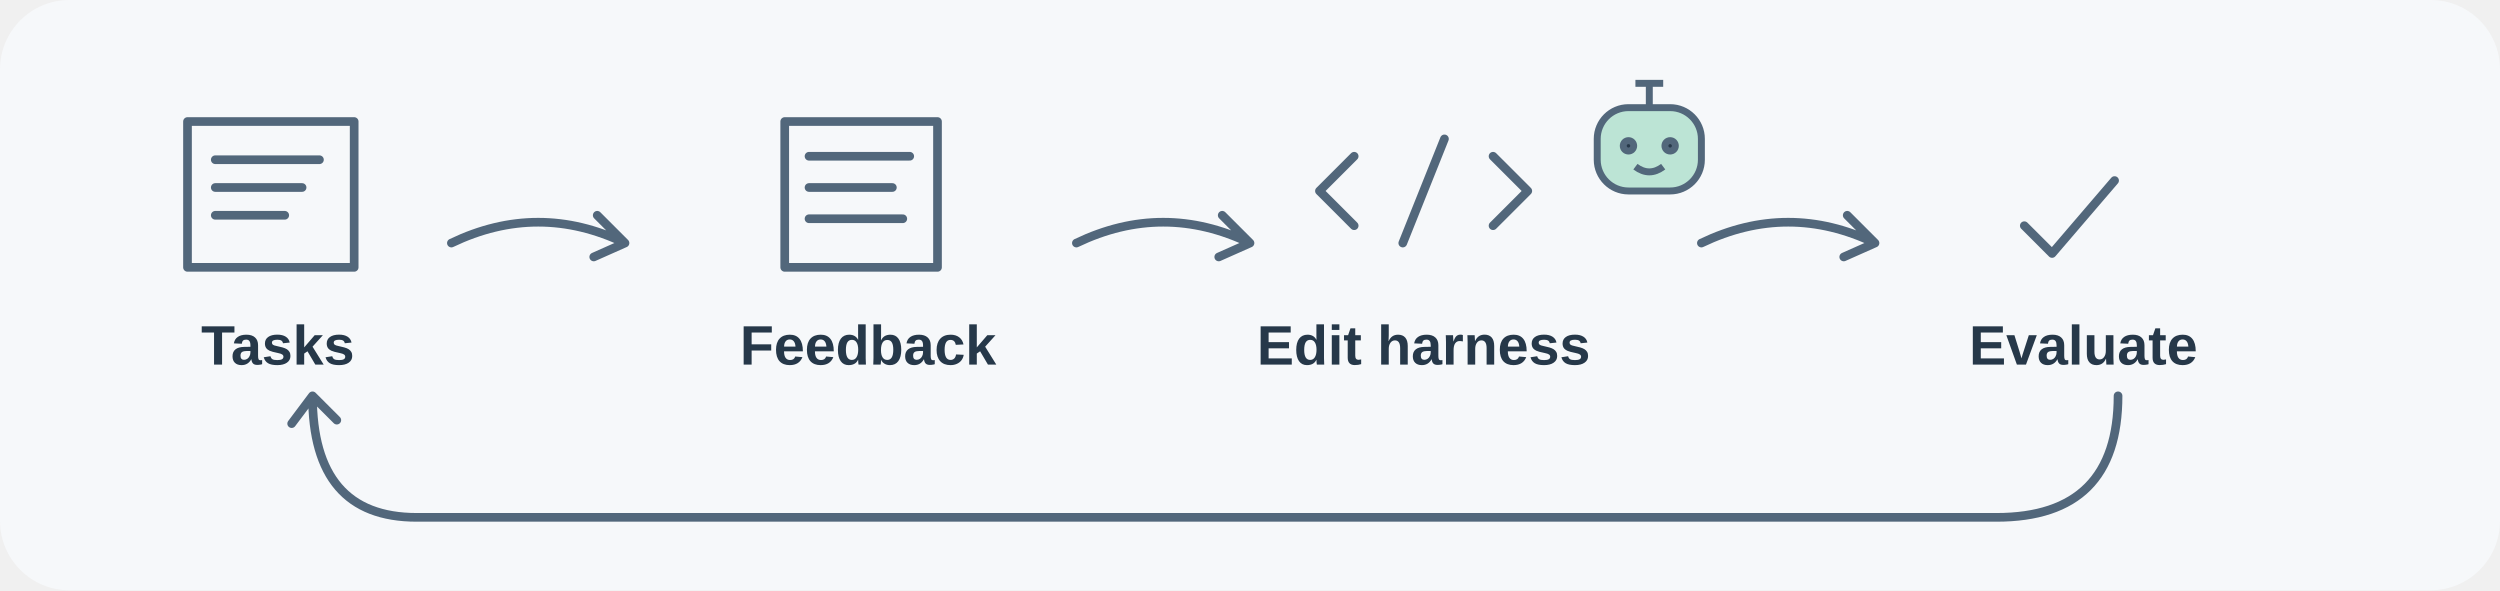
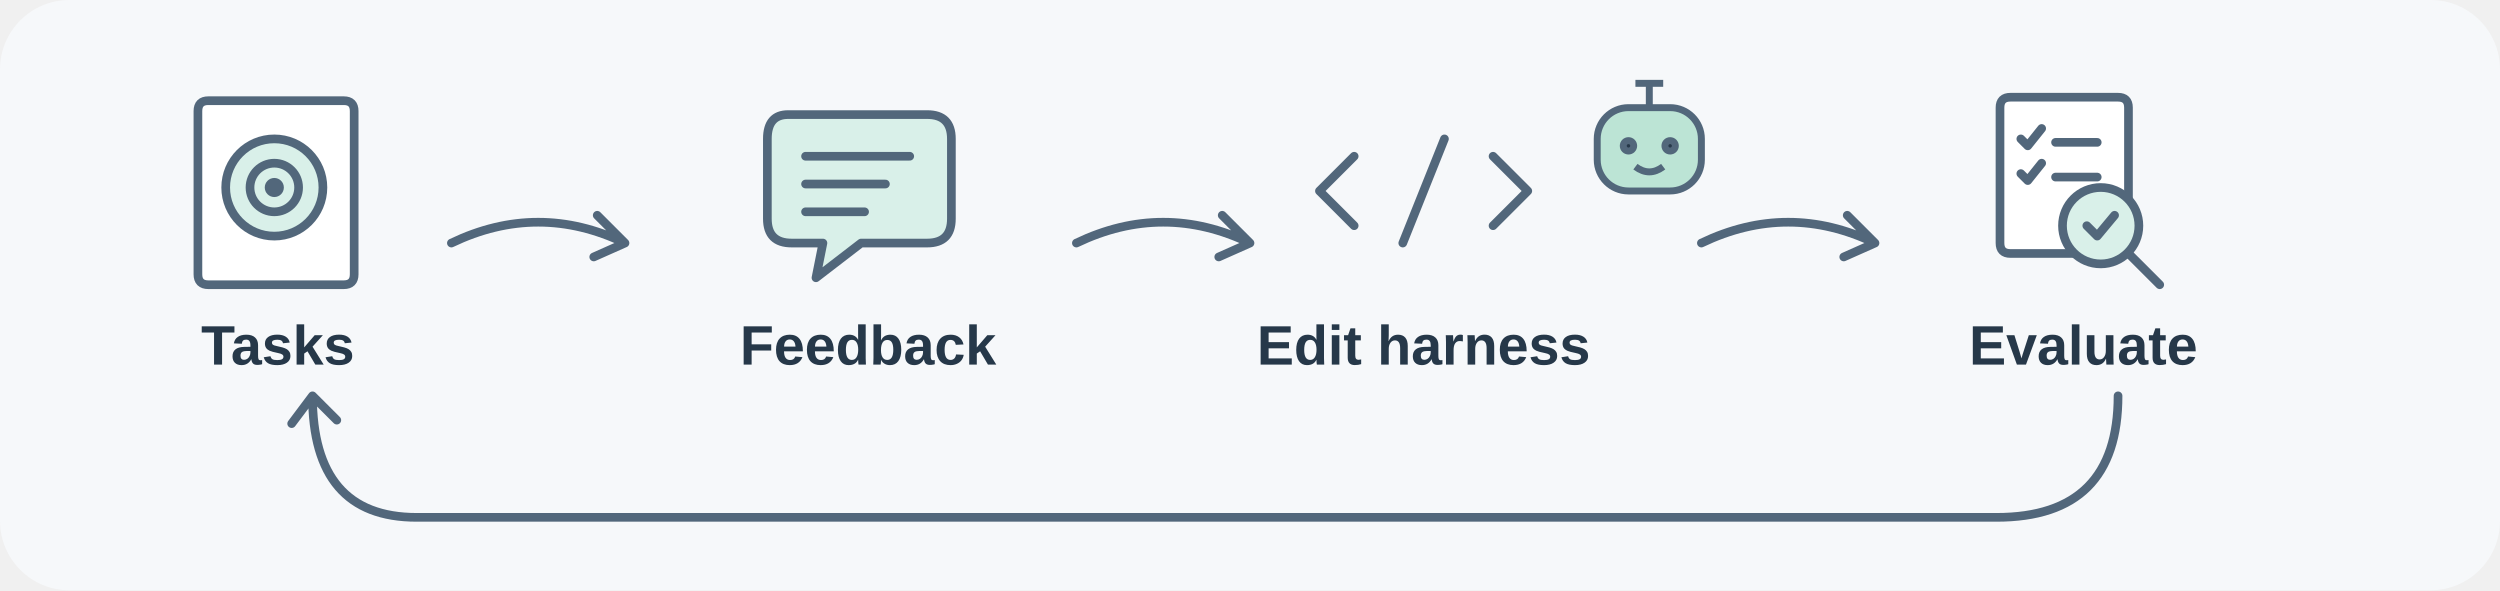
<svg xmlns="http://www.w3.org/2000/svg" viewBox="0 0 720 170" role="img" aria-labelledby="title desc">
  <rect width="720" height="170" rx="20" fill="#f6f8fa" />
  <g fill="none" stroke="#52677b" stroke-width="2.5" stroke-linecap="round" stroke-linejoin="round">
    <path d="M130 70q25 -12 50 0m-8 -8 8 8-9 4M310 70q25 -12 50 0m-8 -8 8 8-9 4M490 70q25 -12 50 0m-8 -8 8 8-9 4" />
    <path d="M610 114q0 35-35 35H120q-30 0-30-35m-6 8 6-8 7 7" />
-     <path d="M54 35h48v42H54zM62 46h30M62 54h25M62 62h20" />
-     <path d="M226 35h44v42h-44zM233 45h29M233 54h24M233 63h27" />
+     <path fill="#fff" d="M57 32q0-3 3-3h39q3 0 3 3v47q0 3-3 3H60q-3 0-3-3z" />
+     <circle cx="79" cy="54" r="14" fill="#d9f0e9" />
+     <circle cx="79" cy="54" r="7" />
+     <circle cx="79" cy="54" r="1.5" fill="#52677b" />
+     <path fill="#d9f0e9" d="M227 33q-6 0-6 7v23q0 7 7 7h9l-2 10 13-10h19q7 0 7-7V40q0-7-7-7z" />
+     <path d="M232 45h30M232 53h23M232 61h17" />
    <path d="M390 45l-10 10 10 10m40-20 10 10-10 10M416 40l-12 30" />
-     <path d="M583 65l8 8 18-21" />
+     <path fill="#fff" d="M579 28h31q3 0 3 3v39q0 3-3 3h-31q-3 0-3-3V31q0-3 3-3z" />
+     <path d="m582 40 2 2 4-5m4 4h12m-22 9 2 2 4-5m4 4h12" />
+     <circle cx="605" cy="65" r="11" fill="#d9f0e9" />
+     <path d="m613 73 9 9m-21-17 3 3 5-6" />
  </g>
  <g font-family="-apple-system,BlinkMacSystemFont,Segoe UI,Arial,sans-serif" text-anchor="middle" fill="#263849" font-size="16" font-weight="600">
    <text x="80" y="105">Tasks</text>
    <text x="250" y="105">Feedback</text>
    <text x="410" y="105">Edit harness</text>
    <text x="600" y="105">Evaluate</text>
  </g>
  <g transform="translate(457 19)" stroke="#52677b" stroke-width="2" fill="#bce4d5">
    <path d="M18 12V5m-4 0h8" fill="none" />
    <rect x="3" y="12" width="30" height="24" rx="9" />
    <circle cx="12" cy="23" r="1.5" fill="#263849" />
    <circle cx="24" cy="23" r="1.5" fill="#263849" />
    <path d="M14 29q4 3 8 0" fill="none" />
  </g>
</svg>
